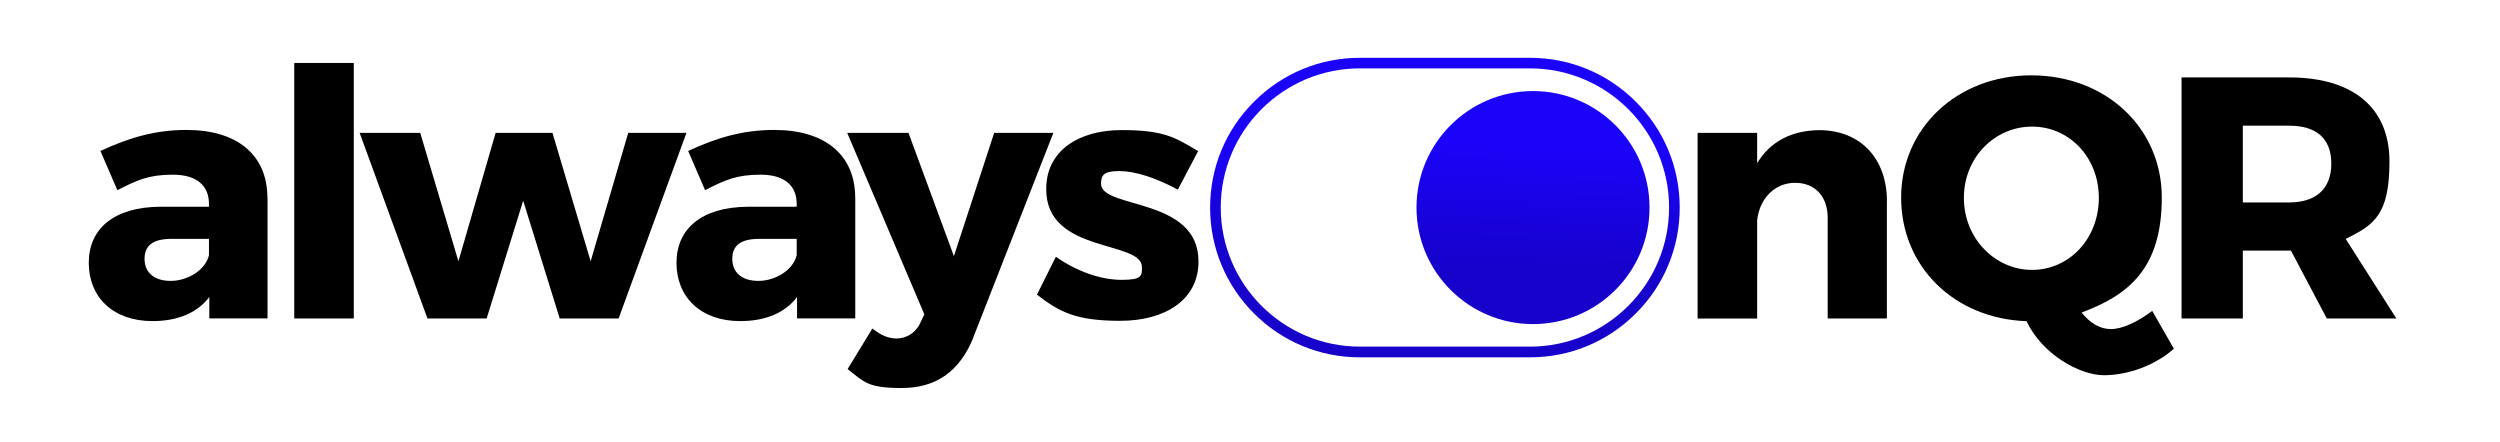
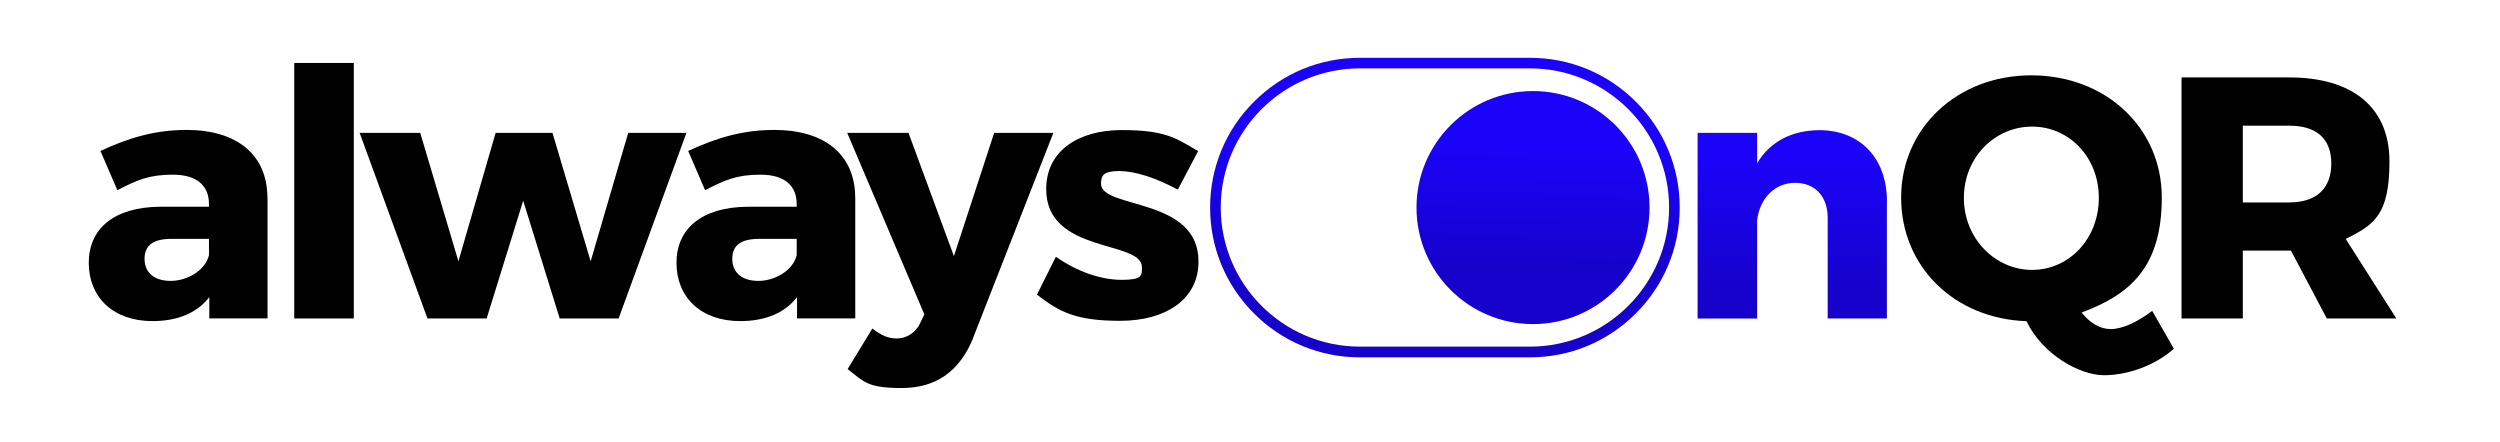
- <svg xmlns="http://www.w3.org/2000/svg" xmlns:xlink="http://www.w3.org/1999/xlink" id="Layer_1" data-name="Layer 1" version="1.1" viewBox="0 0 3593.9 634.2">
+ <svg xmlns="http://www.w3.org/2000/svg" xmlns:xlink="http://www.w3.org/1999/xlink" version="1.1" viewBox="0 0 3593.9 634.2">
  <defs>
    <style>
      .cls-1 {
-         fill: url(#linear-gradient);
-       }
- 
-       .cls-1, .cls-2, .cls-3 {
-         stroke-width: 0px;
+         fill: url(#linear-gradient-2);
      }

      .cls-2 {
-         fill: #000;
+         fill: url(#linear-gradient-3);
      }

      .cls-3 {
-         fill: url(#linear-gradient-2);
+         fill: url(#linear-gradient);
      }
    </style>
-     <linearGradient id="linear-gradient" x1="2079.5" y1="205.6" x2="2074.9" y2="384.8" gradientUnits="userSpaceOnUse">
+     <linearGradient id="linear-gradient" x1="2079.5" y1="428.3" x2="2074.9" y2="249.1" gradientTransform="translate(0 633.9) scale(1 -1)" gradientUnits="userSpaceOnUse">
      <stop offset="0" stop-color="#1b03f9" />
      <stop offset="1" stop-color="#1602ca" />
    </linearGradient>
-     <linearGradient id="linear-gradient-2" x1="2206.1" y1="208.8" x2="2201.5" y2="388" xlink:href="#linear-gradient" />
+     <linearGradient id="linear-gradient-2" x1="2206.1" y1="425.1" x2="2201.5" y2="245.9" gradientTransform="translate(0 633.9) scale(1 -1)" gradientUnits="userSpaceOnUse">
+       <stop offset="0" stop-color="#1b03f9" />
+       <stop offset="1" stop-color="#1602ca" />
+     </linearGradient>
+     <linearGradient id="linear-gradient-3" x1="2576.5" y1="223.9" x2="2576.5" y2="421.9" gradientTransform="matrix(1,0,0,1,0,0)" xlink:href="#linear-gradient-2" />
  </defs>
-   <path class="cls-1" d="M2199.4,513.7h-244.5c-57.5,0-111.6-22.4-152.2-63.1s-63.1-94.7-63.1-152.2,22.4-111.6,63.1-152.2c40.7-40.7,94.7-63.1,152.2-63.1h244.5c57.5,0,111.6,22.4,152.2,63.1,40.7,40.7,63.1,94.7,63.1,152.2s-22.4,111.6-63.1,152.2c-40.7,40.7-94.7,63.1-152.2,63.1ZM1954.9,98.3c-110.3,0-200,89.7-200,200s89.7,200,200,200h244.5c110.3,0,200-89.7,200-200s-89.7-200-200-200h-244.5Z" />
-   <circle class="cls-3" cx="2203.8" cy="298.4" r="167.5" />
  <g>
-     <path class="cls-2" d="M384.6,283.5v174.2h-83.7v-30.7c-17.3,22.8-45.5,34.6-81.7,34.6-56.9,0-91.6-34.6-91.6-83.7s36.1-80.2,102.5-80.7h70.3v-4c0-26.2-17.3-42.1-52-42.1s-51.5,7.9-79.7,22.3l-24.3-56.4c41.6-19.3,79.2-30.2,123.7-30.2,73.3,0,115.8,36.1,116.3,96.5ZM300.4,367.2v-23.8h-54c-25.7,0-38.6,8.9-38.6,28.7s13.9,31.7,37.6,31.7,49.5-14.9,54.9-36.6Z" />
-     <path class="cls-2" d="M423,457.8V90.5h85.6v367.3h-85.6Z" />
-     <path class="cls-2" d="M804.6,457.8l-52.5-169.3-52.5,169.3h-85.1l-97.5-266.8h87.1l54.9,184.6,53.5-184.6h81.7l54.9,184.6,54-184.6h83.7l-97.5,266.8h-84.6Z" />
-     <path class="cls-2" d="M1229.5,283.5v174.2h-83.7v-30.7c-17.3,22.8-45.5,34.6-81.7,34.6-56.9,0-91.6-34.6-91.6-83.7s36.1-80.2,102.5-80.7h70.3v-4c0-26.2-17.3-42.1-52-42.1s-51.5,7.9-79.7,22.3l-24.3-56.4c41.6-19.3,79.2-30.2,123.8-30.2,73.3,0,115.8,36.1,116.3,96.5ZM1145.3,367.2v-23.8h-54c-25.7,0-38.6,8.9-38.6,28.7s13.9,31.7,37.6,31.7,49.5-14.9,54.9-36.6Z" />
-     <path class="cls-2" d="M1399.2,485.5c-19.8,48.5-53.5,72.3-103,72.3s-54-8.9-77.7-27.2l35.6-58.4c12.4,9.9,22.8,14.4,35.1,14.4s26.2-6.9,33.2-21.3l6.4-13.4-110.9-260.9h88.1l65.3,177.2,57.9-177.2h85.1l-115.3,294.5Z" />
-     <path class="cls-2" d="M1722.4,217.2l-29.2,55.4c-32.2-17.3-61.9-26.7-84.2-26.7s-26.2,5.9-26.2,18.3c0,36.6,140.6,18.8,140.1,111.9,0,54.9-48,85.1-112.4,85.1s-87.6-12.9-119.8-37.6l27.2-54.5c30.2,21.3,64.8,33.2,94.5,33.2s29.2-5.9,29.2-18.3c0-39.1-138.1-18.8-137.6-112.4,0-54.9,46.5-84.6,108.4-84.6s77.2,10.9,109.9,30.2Z" />
-   </g>
-   <g>
-     <path class="cls-2" d="M2712.5,289.5v168.3h-85.1v-144.5c0-31.2-18.3-50.5-47-50.5s-51,22.3-54.4,54v141.1h-85.6V191h85.6v43.6c18.8-31.2,49.5-47,89.1-47.5,58.9,0,97.5,40.1,97.5,102.5Z" />
-     <path class="cls-2" d="M3125.1,501.3c-26.7,23.8-65.8,38.1-100.5,38.1s-88.6-29.7-111.4-77.7c-103.5-3.5-180.2-78.2-180.2-177.7s80.2-175.7,187.1-175.7,187.6,75.2,187.6,175.7-46,139.6-115.3,165.3c11.9,14.8,26.2,23.8,42.1,23.8s38.1-9.9,59.4-26.2l31.2,54.4ZM2921.2,388c53.5,0,96-45,96-103.5s-42.6-102.5-96-102.5-98,44.1-98,102.5,45,103.5,98,103.5Z" />
-     <path class="cls-2" d="M3293.5,360.3h-69.3v97.5h-88.1V111.3h154.9c91.6,0,144,43.6,144,120.8s-22.3,91.1-62.9,111.4l72.8,114.3h-100l-51.5-97.5ZM3291,291c38.1,0,60.4-19.3,60.4-55.9s-22.3-54.4-60.4-54.4h-66.8v110.4h66.8Z" />
+     <g id="Layer_1">
+       <path class="cls-3" d="M2199.4,513.7h-244.5c-57.5,0-111.6-22.4-152.2-63.1s-63.1-94.7-63.1-152.2,22.4-111.6,63.1-152.2c40.7-40.7,94.7-63.1,152.2-63.1h244.5c57.5,0,111.6,22.4,152.2,63.1,40.7,40.7,63.1,94.7,63.1,152.2s-22.4,111.6-63.1,152.2c-40.7,40.7-94.7,63.1-152.2,63.1ZM1954.9,98.3c-110.3,0-200,89.7-200,200s89.7,200,200,200h244.5c110.3,0,200-89.7,200-200s-89.7-200-200-200h-244.5,0Z" />
+       <circle class="cls-1" cx="2203.8" cy="298.4" r="167.5" />
+       <g>
+         <path d="M384.6,283.5v174.2h-83.7v-30.7c-17.3,22.8-45.5,34.6-81.7,34.6-56.9,0-91.6-34.6-91.6-83.7s36.1-80.2,102.5-80.7h70.3v-4c0-26.2-17.3-42.1-52-42.1s-51.5,7.9-79.7,22.3l-24.3-56.4c41.6-19.3,79.2-30.2,123.7-30.2,73.3,0,115.8,36.1,116.3,96.5l.2.2ZM300.4,367.2v-23.8h-54c-25.7,0-38.6,8.9-38.6,28.7s13.9,31.7,37.6,31.7,49.5-14.9,54.9-36.6h.1Z" />
+         <path d="M423,457.8V90.5h85.6v367.3h-85.6Z" />
+         <path d="M804.6,457.8l-52.5-169.3-52.5,169.3h-85.1l-97.5-266.8h87.1l54.9,184.6,53.5-184.6h81.7l54.9,184.6,54-184.6h83.7l-97.5,266.8h-84.7Z" />
+         <path d="M1229.5,283.5v174.2h-83.7v-30.7c-17.3,22.8-45.5,34.6-81.7,34.6-56.9,0-91.6-34.6-91.6-83.7s36.1-80.2,102.5-80.7h70.3v-4c0-26.2-17.3-42.1-52-42.1s-51.5,7.9-79.7,22.3l-24.3-56.4c41.6-19.3,79.2-30.2,123.8-30.2,73.3,0,115.8,36.1,116.3,96.5v.2ZM1145.3,367.2v-23.8h-54c-25.7,0-38.6,8.9-38.6,28.7s13.9,31.7,37.6,31.7,49.5-14.9,54.9-36.6h0Z" />
+         <path d="M1399.2,485.5c-19.8,48.5-53.5,72.3-103,72.3s-54-8.9-77.7-27.2l35.6-58.4c12.4,9.9,22.8,14.4,35.1,14.4s26.2-6.9,33.2-21.3l6.4-13.4-110.9-260.9h88.1l65.3,177.2,57.9-177.2h85.1l-115.3,294.5h.2Z" />
+         <path d="M1722.4,217.2l-29.2,55.4c-32.2-17.3-61.9-26.7-84.2-26.7s-26.2,5.9-26.2,18.3c0,36.6,140.6,18.8,140.1,111.9,0,54.9-48,85.1-112.4,85.1s-87.6-12.9-119.8-37.6l27.2-54.5c30.2,21.3,64.8,33.2,94.5,33.2s29.2-5.9,29.2-18.3c0-39.1-138.1-18.8-137.6-112.4,0-54.9,46.5-84.6,108.4-84.6s77.2,10.9,109.9,30.2h0Z" />
+       </g>
+       <g>
+         <path class="cls-2" d="M2712.5,289.5v168.3h-85.1v-144.5c0-31.2-18.3-50.5-47-50.5s-51,22.3-54.4,54v141.1h-85.6V191h85.6v43.6c18.8-31.2,49.5-47,89.1-47.5,58.9,0,97.5,40.1,97.5,102.5h-.1Z" />
+         <path d="M3125.1,501.3c-26.7,23.8-65.8,38.1-100.5,38.1s-88.6-29.7-111.4-77.7c-103.5-3.5-180.2-78.2-180.2-177.7s80.2-175.7,187.1-175.7,187.6,75.2,187.6,175.7-46,139.6-115.3,165.3c11.9,14.8,26.2,23.8,42.1,23.8s38.1-9.9,59.4-26.2l31.2,54.4h0ZM2921.2,388c53.5,0,96-45,96-103.5s-42.6-102.5-96-102.5-98,44.1-98,102.5,45,103.5,98,103.5Z" />
+         <path d="M3293.5,360.3h-69.3v97.5h-88.1V111.3h154.9c91.6,0,144,43.6,144,120.8s-22.3,91.1-62.9,111.4l72.8,114.3h-100l-51.5-97.5h.1ZM3291,291c38.1,0,60.4-19.3,60.4-55.9s-22.3-54.4-60.4-54.4h-66.8v110.4h66.8Z" />
+       </g>
+     </g>
  </g>
</svg>
